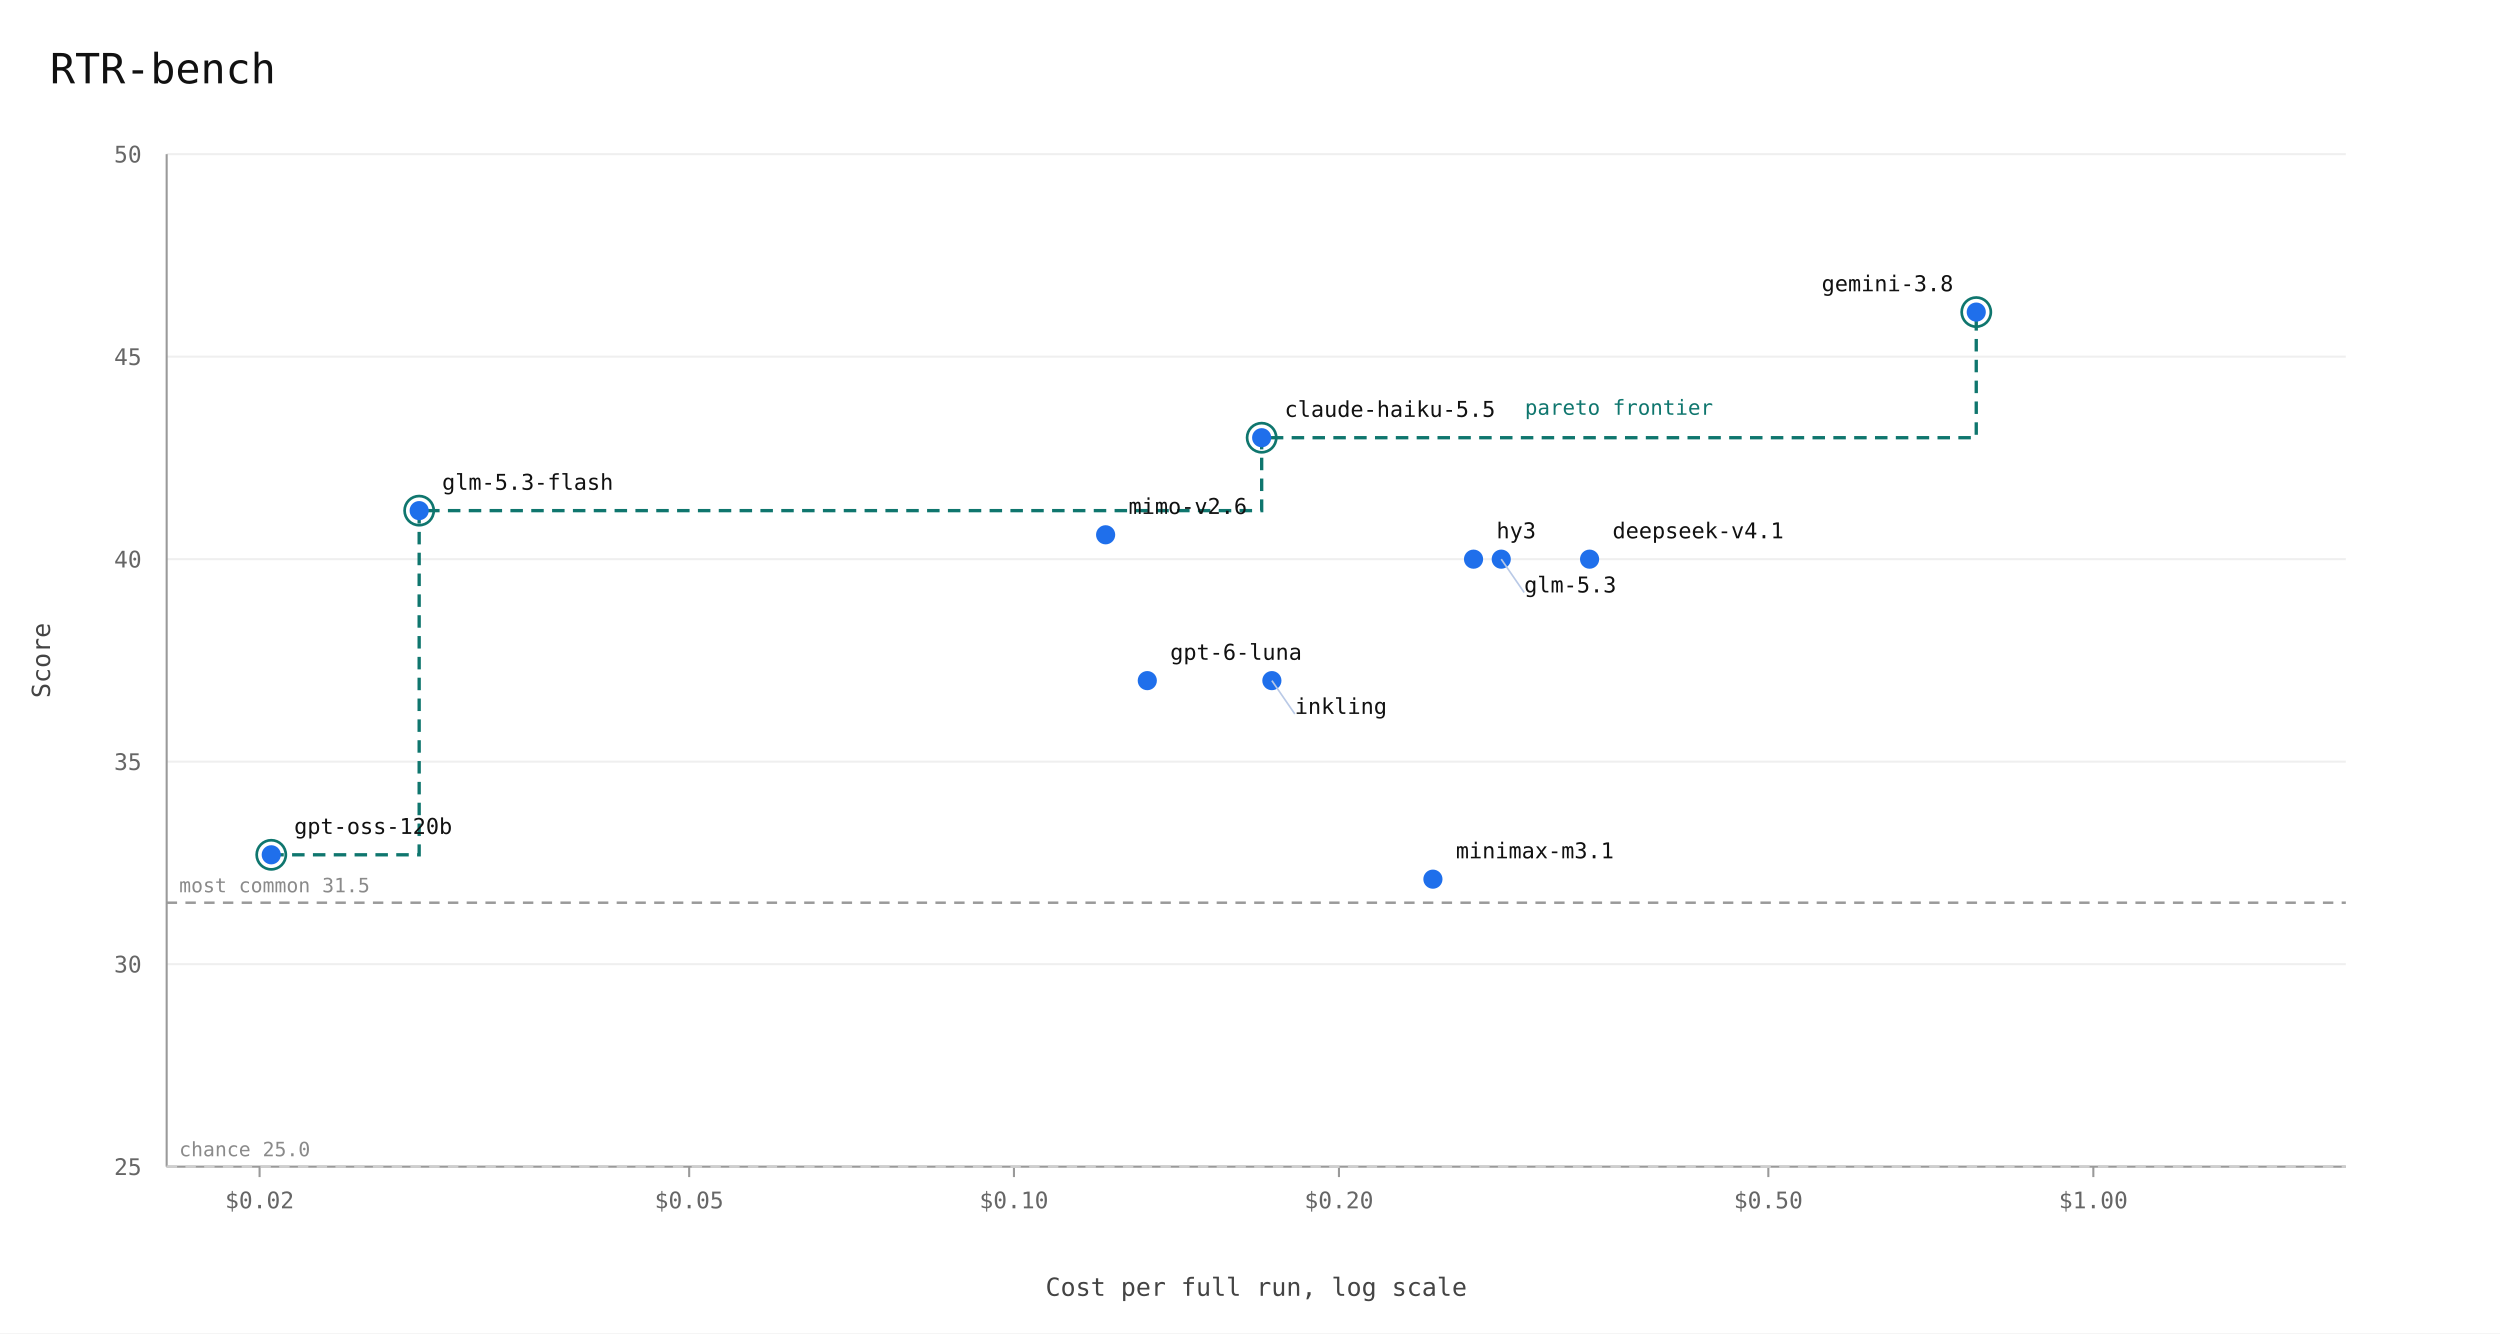
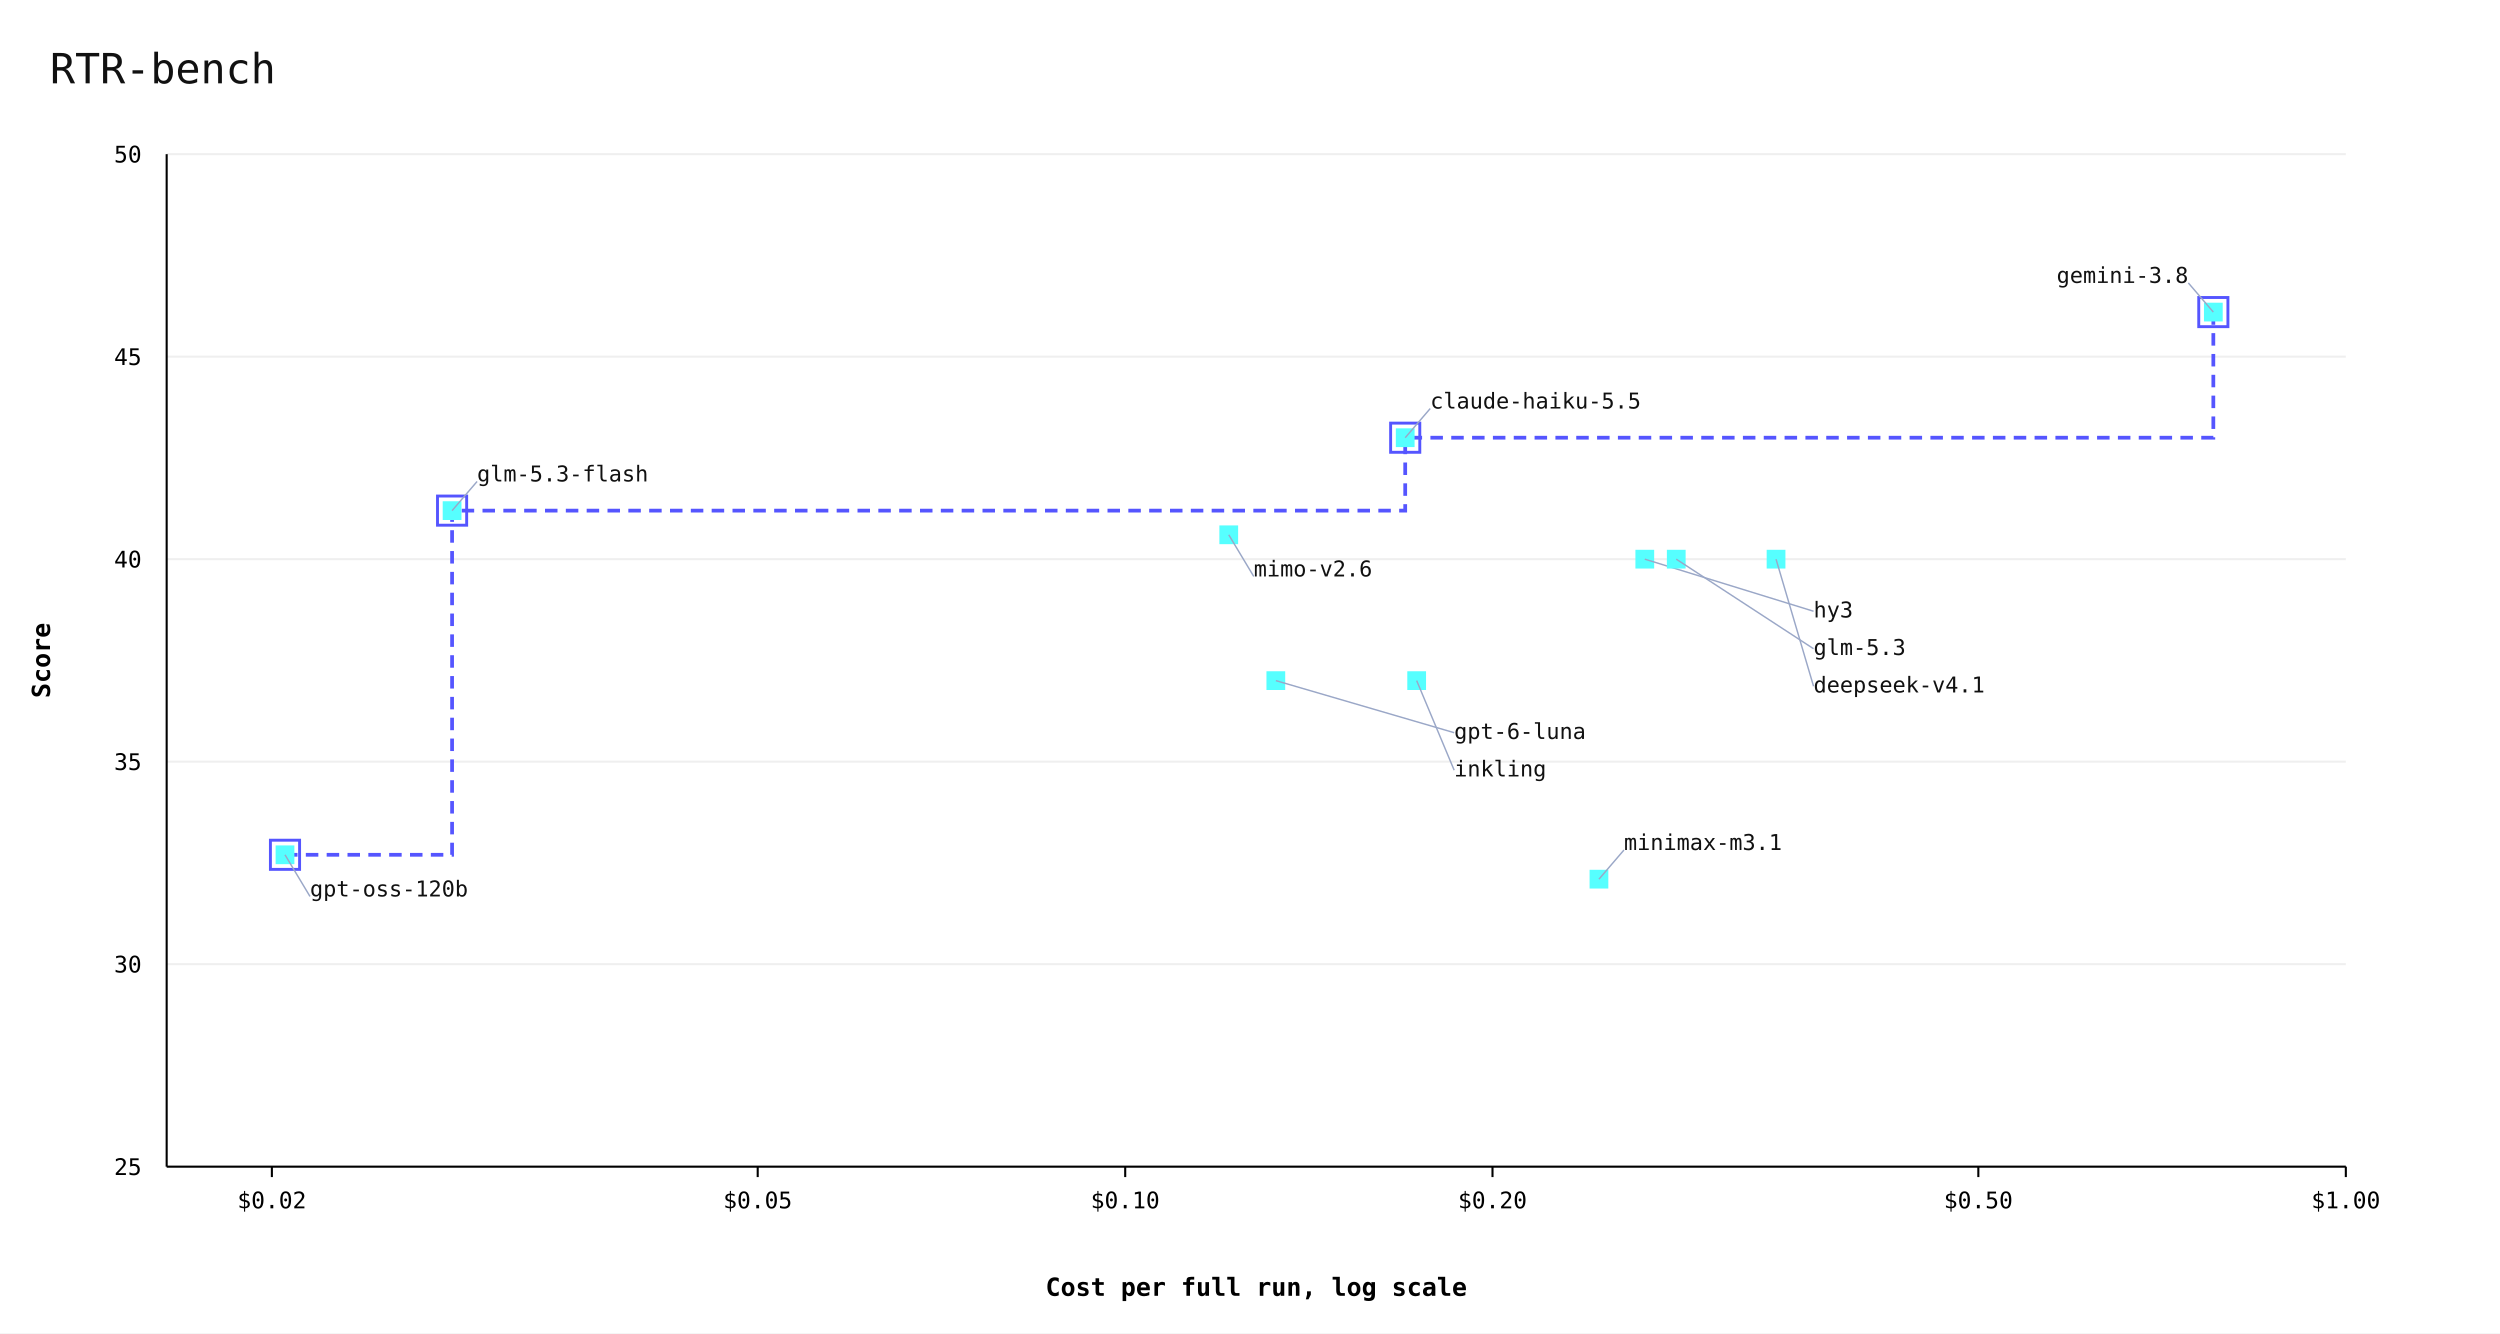
<svg xmlns="http://www.w3.org/2000/svg" width="1200" height="640" viewBox="0 0 1200 640">
  <rect width="100%" height="100%" fill="#fff" />
  <text x="24" y="40" font-family="ui-monospace, SFMono-Regular, Menlo, monospace" font-size="20" fill="#111">RTR-bench</text>
  <line x1="80" y1="560.0" x2="1126" y2="560.0" stroke="#efefef" />
-   <text x="68" y="564.0" text-anchor="end" font-family="ui-monospace, monospace" font-size="11" fill="#666">25</text>
+   <text x="68" y="564.0" text-anchor="end" font-family="ui-monospace, monospace" font-size="11" fill="#000">25</text>
  <line x1="80" y1="462.8" x2="1126" y2="462.8" stroke="#efefef" />
-   <text x="68" y="466.8" text-anchor="end" font-family="ui-monospace, monospace" font-size="11" fill="#666">30</text>
+   <text x="68" y="466.8" text-anchor="end" font-family="ui-monospace, monospace" font-size="11" fill="#000">30</text>
  <line x1="80" y1="365.6" x2="1126" y2="365.6" stroke="#efefef" />
-   <text x="68" y="369.6" text-anchor="end" font-family="ui-monospace, monospace" font-size="11" fill="#666">35</text>
+   <text x="68" y="369.6" text-anchor="end" font-family="ui-monospace, monospace" font-size="11" fill="#000">35</text>
  <line x1="80" y1="268.4" x2="1126" y2="268.4" stroke="#efefef" />
-   <text x="68" y="272.4" text-anchor="end" font-family="ui-monospace, monospace" font-size="11" fill="#666">40</text>
+   <text x="68" y="272.4" text-anchor="end" font-family="ui-monospace, monospace" font-size="11" fill="#000">40</text>
  <line x1="80" y1="171.2" x2="1126" y2="171.2" stroke="#efefef" />
-   <text x="68" y="175.2" text-anchor="end" font-family="ui-monospace, monospace" font-size="11" fill="#666">45</text>
+   <text x="68" y="175.2" text-anchor="end" font-family="ui-monospace, monospace" font-size="11" fill="#000">45</text>
  <line x1="80" y1="74.0" x2="1126" y2="74.0" stroke="#efefef" />
-   <text x="68" y="78.0" text-anchor="end" font-family="ui-monospace, monospace" font-size="11" fill="#666">50</text>
-   <line x1="80" y1="74" x2="80" y2="560" stroke="#9a9a9a" />
-   <text transform="translate(24 317) rotate(-90)" text-anchor="middle" font-family="ui-monospace, monospace" font-size="12" fill="#444">Score</text>
-   <line x1="80" y1="560" x2="1126" y2="560" stroke="#9a9a9a" />
-   <line x1="124.6" y1="560" x2="124.6" y2="565" stroke="#9a9a9a" />
-   <text x="124.6" y="580" text-anchor="middle" font-family="ui-monospace, monospace" font-size="11" fill="#666">$0.02</text>
-   <line x1="330.8" y1="560" x2="330.8" y2="565" stroke="#9a9a9a" />
-   <text x="330.8" y="580" text-anchor="middle" font-family="ui-monospace, monospace" font-size="11" fill="#666">$0.05</text>
-   <line x1="486.7" y1="560" x2="486.7" y2="565" stroke="#9a9a9a" />
-   <text x="486.7" y="580" text-anchor="middle" font-family="ui-monospace, monospace" font-size="11" fill="#666">$0.10</text>
-   <line x1="642.7" y1="560" x2="642.7" y2="565" stroke="#9a9a9a" />
-   <text x="642.7" y="580" text-anchor="middle" font-family="ui-monospace, monospace" font-size="11" fill="#666">$0.20</text>
-   <line x1="848.8" y1="560" x2="848.8" y2="565" stroke="#9a9a9a" />
-   <text x="848.8" y="580" text-anchor="middle" font-family="ui-monospace, monospace" font-size="11" fill="#666">$0.50</text>
-   <line x1="1004.8" y1="560" x2="1004.8" y2="565" stroke="#9a9a9a" />
-   <text x="1004.8" y="580" text-anchor="middle" font-family="ui-monospace, monospace" font-size="11" fill="#666">$1.00</text>
-   <text x="603" y="622" text-anchor="middle" font-family="ui-monospace, monospace" font-size="12" fill="#444">Cost per full run, log scale</text>
-   <line x1="80" y1="560.0" x2="1126" y2="560.0" stroke="#cfcfcf" stroke-width="1.2" stroke-dasharray="5 4" />
-   <text x="86" y="555.0" font-family="ui-monospace, monospace" font-size="9.5" fill="#8a8a8a">chance 25.0</text>
-   <line x1="80" y1="433.3" x2="1126" y2="433.3" stroke="#9a9a9a" stroke-width="1.2" stroke-dasharray="5 4" />
-   <text x="86" y="428.3" font-family="ui-monospace, monospace" font-size="9.5" fill="#8a8a8a">most common 31.5</text>
-   <path d="M 130.2 410.3 L 201.2 410.3 L 201.2 245.1 L 605.6 245.1 L 605.6 210.1 L 948.6 210.1 L 948.6 149.8" fill="none" stroke="#0f766e" stroke-width="1.6" stroke-dasharray="6 4" />
-   <circle cx="130.2" cy="410.3" r="7" fill="none" stroke="#0f766e" stroke-width="1.3" />
-   <circle cx="201.2" cy="245.1" r="7" fill="none" stroke="#0f766e" stroke-width="1.3" />
-   <circle cx="605.6" cy="210.1" r="7" fill="none" stroke="#0f766e" stroke-width="1.3" />
-   <circle cx="948.6" cy="149.8" r="7" fill="none" stroke="#0f766e" stroke-width="1.3" />
-   <text x="777.1" y="199.1" text-anchor="middle" font-family="ui-monospace, monospace" font-size="10" fill="#0f766e">pareto frontier</text>
-   <circle cx="130.2" cy="410.3" r="4.6" fill="#1f6feb" />
-   <text x="141.2" y="400.3" text-anchor="start" font-family="ui-monospace, monospace" font-size="10.5" fill="#111">gpt-oss-120b</text>
-   <circle cx="201.2" cy="245.1" r="4.6" fill="#1f6feb" />
-   <text x="212.2" y="235.1" text-anchor="start" font-family="ui-monospace, monospace" font-size="10.5" fill="#111">glm-5.3-flash</text>
-   <circle cx="530.7" cy="256.7" r="4.6" fill="#1f6feb" />
-   <text x="541.7" y="246.7" text-anchor="start" font-family="ui-monospace, monospace" font-size="10.5" fill="#111">mimo-v2.6</text>
-   <circle cx="550.7" cy="326.7" r="4.6" fill="#1f6feb" />
-   <text x="561.7" y="316.7" text-anchor="start" font-family="ui-monospace, monospace" font-size="10.5" fill="#111">gpt-6-luna</text>
-   <circle cx="605.6" cy="210.1" r="4.6" fill="#1f6feb" />
-   <text x="616.6" y="200.1" text-anchor="start" font-family="ui-monospace, monospace" font-size="10.5" fill="#111">claude-haiku-5.5</text>
-   <circle cx="610.5" cy="326.7" r="4.6" fill="#1f6feb" />
-   <line x1="610.5" y1="326.7" x2="621.5" y2="342.7" stroke="#b9c9e6" stroke-width="0.8" />
-   <text x="621.5" y="342.7" text-anchor="start" font-family="ui-monospace, monospace" font-size="10.5" fill="#111">inkling</text>
-   <circle cx="687.8" cy="422.0" r="4.6" fill="#1f6feb" />
-   <text x="698.8" y="412.0" text-anchor="start" font-family="ui-monospace, monospace" font-size="10.5" fill="#111">minimax-m3.1</text>
-   <circle cx="707.3" cy="268.4" r="4.6" fill="#1f6feb" />
-   <text x="718.3" y="258.4" text-anchor="start" font-family="ui-monospace, monospace" font-size="10.5" fill="#111">hy3</text>
-   <circle cx="720.6" cy="268.4" r="4.6" fill="#1f6feb" />
-   <line x1="720.6" y1="268.4" x2="731.6" y2="284.4" stroke="#b9c9e6" stroke-width="0.8" />
-   <text x="731.6" y="284.4" text-anchor="start" font-family="ui-monospace, monospace" font-size="10.5" fill="#111">glm-5.3</text>
-   <circle cx="763.0" cy="268.4" r="4.6" fill="#1f6feb" />
-   <text x="774.0" y="258.4" text-anchor="start" font-family="ui-monospace, monospace" font-size="10.5" fill="#111">deepseek-v4.1</text>
-   <circle cx="948.6" cy="149.8" r="4.6" fill="#1f6feb" />
-   <text x="937.6" y="139.8" text-anchor="end" font-family="ui-monospace, monospace" font-size="10.5" fill="#111">gemini-3.8</text>
+   <text x="68" y="78.0" text-anchor="end" font-family="ui-monospace, monospace" font-size="11" fill="#000">50</text>
+   <line x1="80" y1="74" x2="80" y2="560" stroke="#000" />
+   <text transform="translate(24 317) rotate(-90)" text-anchor="middle" font-family="ui-monospace, monospace" font-size="12" font-weight="bold" fill="#000">Score</text>
+   <line x1="80" y1="560" x2="1126" y2="560" stroke="#000" />
+   <line x1="130.5" y1="560" x2="130.5" y2="565" stroke="#000" />
+   <text x="130.5" y="580" text-anchor="middle" font-family="ui-monospace, monospace" font-size="11" fill="#000">$0.02</text>
+   <line x1="363.7" y1="560" x2="363.7" y2="565" stroke="#000" />
+   <text x="363.7" y="580" text-anchor="middle" font-family="ui-monospace, monospace" font-size="11" fill="#000">$0.05</text>
+   <line x1="540.1" y1="560" x2="540.1" y2="565" stroke="#000" />
+   <text x="540.1" y="580" text-anchor="middle" font-family="ui-monospace, monospace" font-size="11" fill="#000">$0.10</text>
+   <line x1="716.4" y1="560" x2="716.4" y2="565" stroke="#000" />
+   <text x="716.4" y="580" text-anchor="middle" font-family="ui-monospace, monospace" font-size="11" fill="#000">$0.20</text>
+   <line x1="949.6" y1="560" x2="949.6" y2="565" stroke="#000" />
+   <text x="949.6" y="580" text-anchor="middle" font-family="ui-monospace, monospace" font-size="11" fill="#000">$0.50</text>
+   <line x1="1126.0" y1="560" x2="1126.0" y2="565" stroke="#000" />
+   <text x="1126.0" y="580" text-anchor="middle" font-family="ui-monospace, monospace" font-size="11" fill="#000">$1.00</text>
+   <text x="603" y="622" text-anchor="middle" font-family="ui-monospace, monospace" font-size="12" font-weight="bold" fill="#000">Cost per full run, log scale</text>
+   <path d="M 136.8 410.3 L 217.0 410.3 L 217.0 245.1 L 674.5 245.1 L 674.5 210.1 L 1062.4 210.1 L 1062.4 149.8" fill="none" stroke="#5555FF" stroke-width="1.8" stroke-dasharray="6 4" />
+   <rect x="129.8" y="403.3" width="14" height="14" fill="none" stroke="#5555FF" stroke-width="1.4" />
+   <rect x="210.0" y="238.1" width="14" height="14" fill="none" stroke="#5555FF" stroke-width="1.4" />
+   <rect x="667.5" y="203.1" width="14" height="14" fill="none" stroke="#5555FF" stroke-width="1.4" />
+   <rect x="1055.4" y="142.8" width="14" height="14" fill="none" stroke="#5555FF" stroke-width="1.4" />
+   <rect x="132.3" y="405.8" width="9" height="9" fill="#56FFFF" />
+   <line x1="136.8" y1="410.3" x2="148.8" y2="430.3" stroke="#9aa7c7" stroke-width="0.7" />
+   <text x="148.8" y="430.3" text-anchor="start" font-family="ui-monospace, monospace" font-size="10.5" fill="#111">gpt-oss-120b</text>
+   <rect x="212.5" y="240.6" width="9" height="9" fill="#56FFFF" />
+   <line x1="217.0" y1="245.1" x2="229.0" y2="231.1" stroke="#9aa7c7" stroke-width="0.7" />
+   <text x="229.0" y="231.1" text-anchor="start" font-family="ui-monospace, monospace" font-size="10.5" fill="#111">glm-5.3-flash</text>
+   <rect x="585.3" y="252.2" width="9" height="9" fill="#56FFFF" />
+   <line x1="589.8" y1="256.7" x2="601.8" y2="276.7" stroke="#9aa7c7" stroke-width="0.7" />
+   <text x="601.8" y="276.7" text-anchor="start" font-family="ui-monospace, monospace" font-size="10.5" fill="#111">mimo-v2.6</text>
+   <rect x="607.9" y="322.2" width="9" height="9" fill="#56FFFF" />
+   <line x1="612.4" y1="326.7" x2="698.0" y2="351.7" stroke="#9aa7c7" stroke-width="0.7" />
+   <text x="698.0" y="354.7" text-anchor="start" font-family="ui-monospace, monospace" font-size="10.5" fill="#111">gpt-6-luna</text>
+   <rect x="670.0" y="205.6" width="9" height="9" fill="#56FFFF" />
+   <line x1="674.5" y1="210.1" x2="686.5" y2="196.1" stroke="#9aa7c7" stroke-width="0.7" />
+   <text x="686.5" y="196.1" text-anchor="start" font-family="ui-monospace, monospace" font-size="10.5" fill="#111">claude-haiku-5.5</text>
+   <rect x="675.5" y="322.2" width="9" height="9" fill="#56FFFF" />
+   <line x1="680.0" y1="326.7" x2="698.0" y2="369.7" stroke="#9aa7c7" stroke-width="0.7" />
+   <text x="698.0" y="372.7" text-anchor="start" font-family="ui-monospace, monospace" font-size="10.5" fill="#111">inkling</text>
+   <rect x="763.0" y="417.5" width="9" height="9" fill="#56FFFF" />
+   <line x1="767.5" y1="422.0" x2="779.5" y2="408.0" stroke="#9aa7c7" stroke-width="0.7" />
+   <text x="779.5" y="408.0" text-anchor="start" font-family="ui-monospace, monospace" font-size="10.5" fill="#111">minimax-m3.1</text>
+   <rect x="785.0" y="263.9" width="9" height="9" fill="#56FFFF" />
+   <line x1="789.5" y1="268.4" x2="870.5" y2="293.4" stroke="#9aa7c7" stroke-width="0.7" />
+   <text x="870.5" y="296.4" text-anchor="start" font-family="ui-monospace, monospace" font-size="10.5" fill="#111">hy3</text>
+   <rect x="800.1" y="263.9" width="9" height="9" fill="#56FFFF" />
+   <line x1="804.6" y1="268.4" x2="870.5" y2="311.4" stroke="#9aa7c7" stroke-width="0.7" />
+   <text x="870.5" y="314.4" text-anchor="start" font-family="ui-monospace, monospace" font-size="10.5" fill="#111">glm-5.3</text>
+   <rect x="848.0" y="263.9" width="9" height="9" fill="#56FFFF" />
+   <line x1="852.5" y1="268.4" x2="870.5" y2="329.4" stroke="#9aa7c7" stroke-width="0.7" />
+   <text x="870.5" y="332.4" text-anchor="start" font-family="ui-monospace, monospace" font-size="10.5" fill="#111">deepseek-v4.1</text>
+   <rect x="1057.9" y="145.3" width="9" height="9" fill="#56FFFF" />
+   <line x1="1062.4" y1="149.8" x2="1050.4" y2="135.8" stroke="#9aa7c7" stroke-width="0.7" />
+   <text x="1050.4" y="135.8" text-anchor="end" font-family="ui-monospace, monospace" font-size="10.5" fill="#111">gemini-3.8</text>
</svg>
